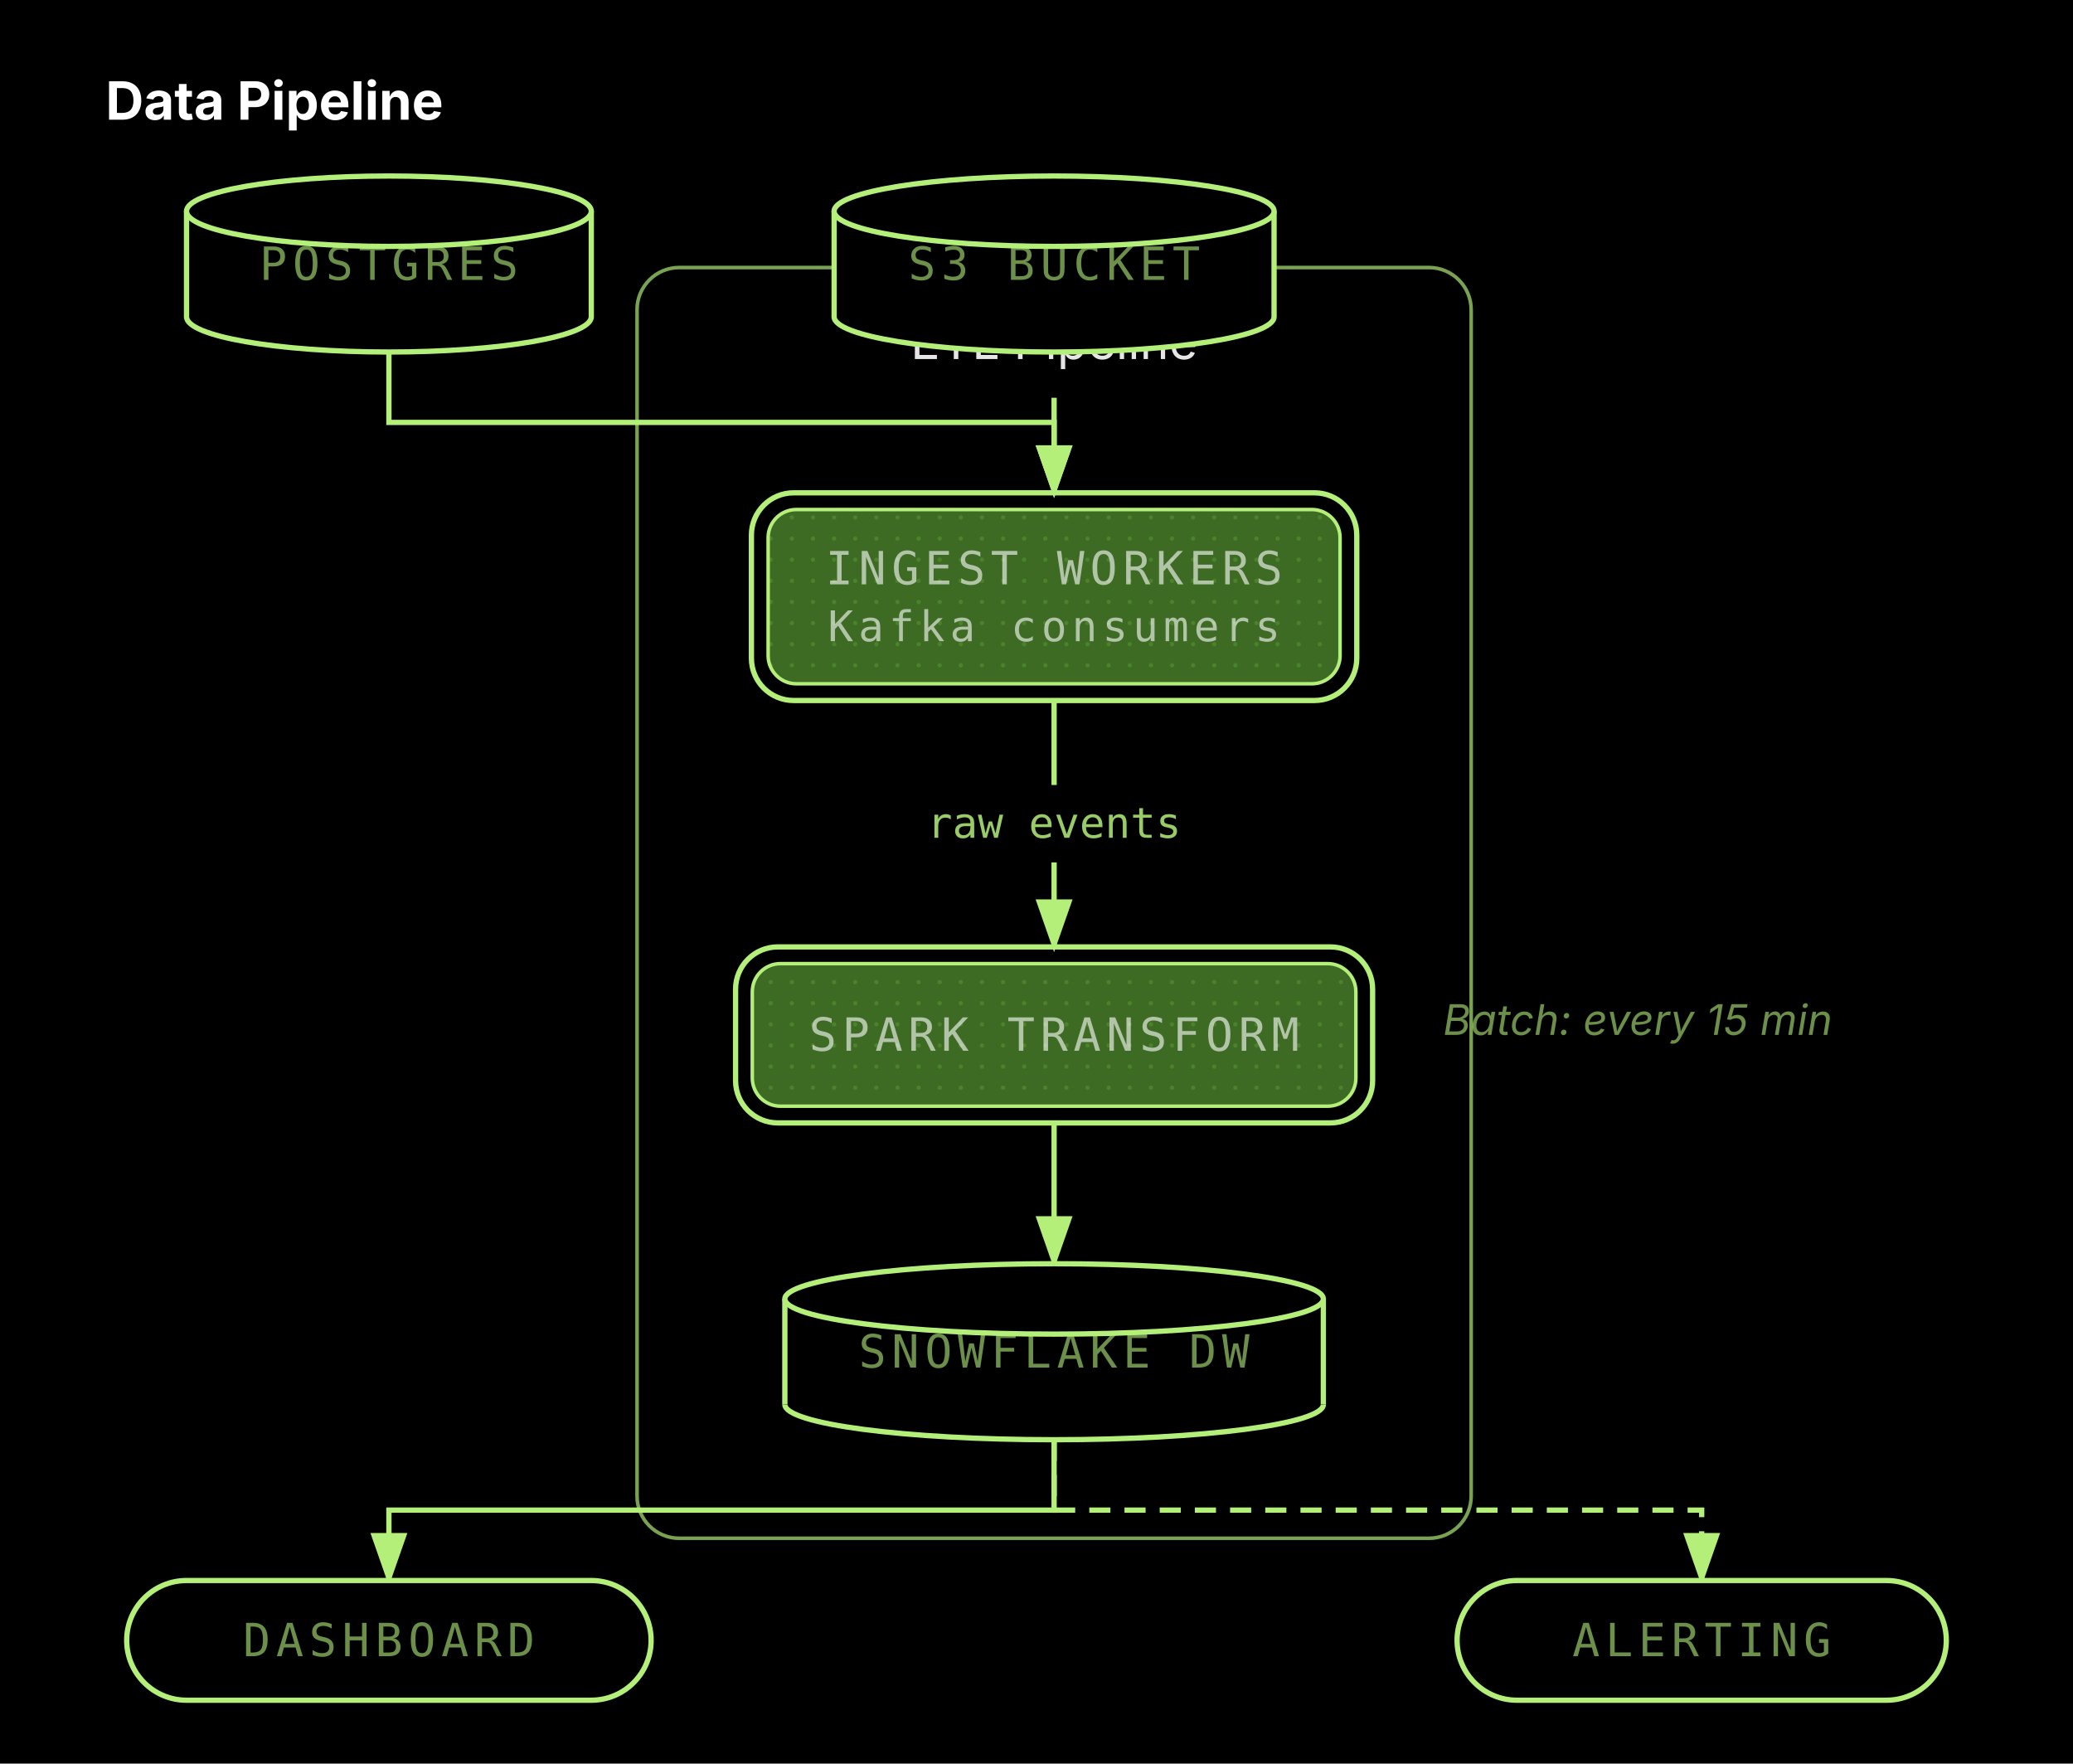
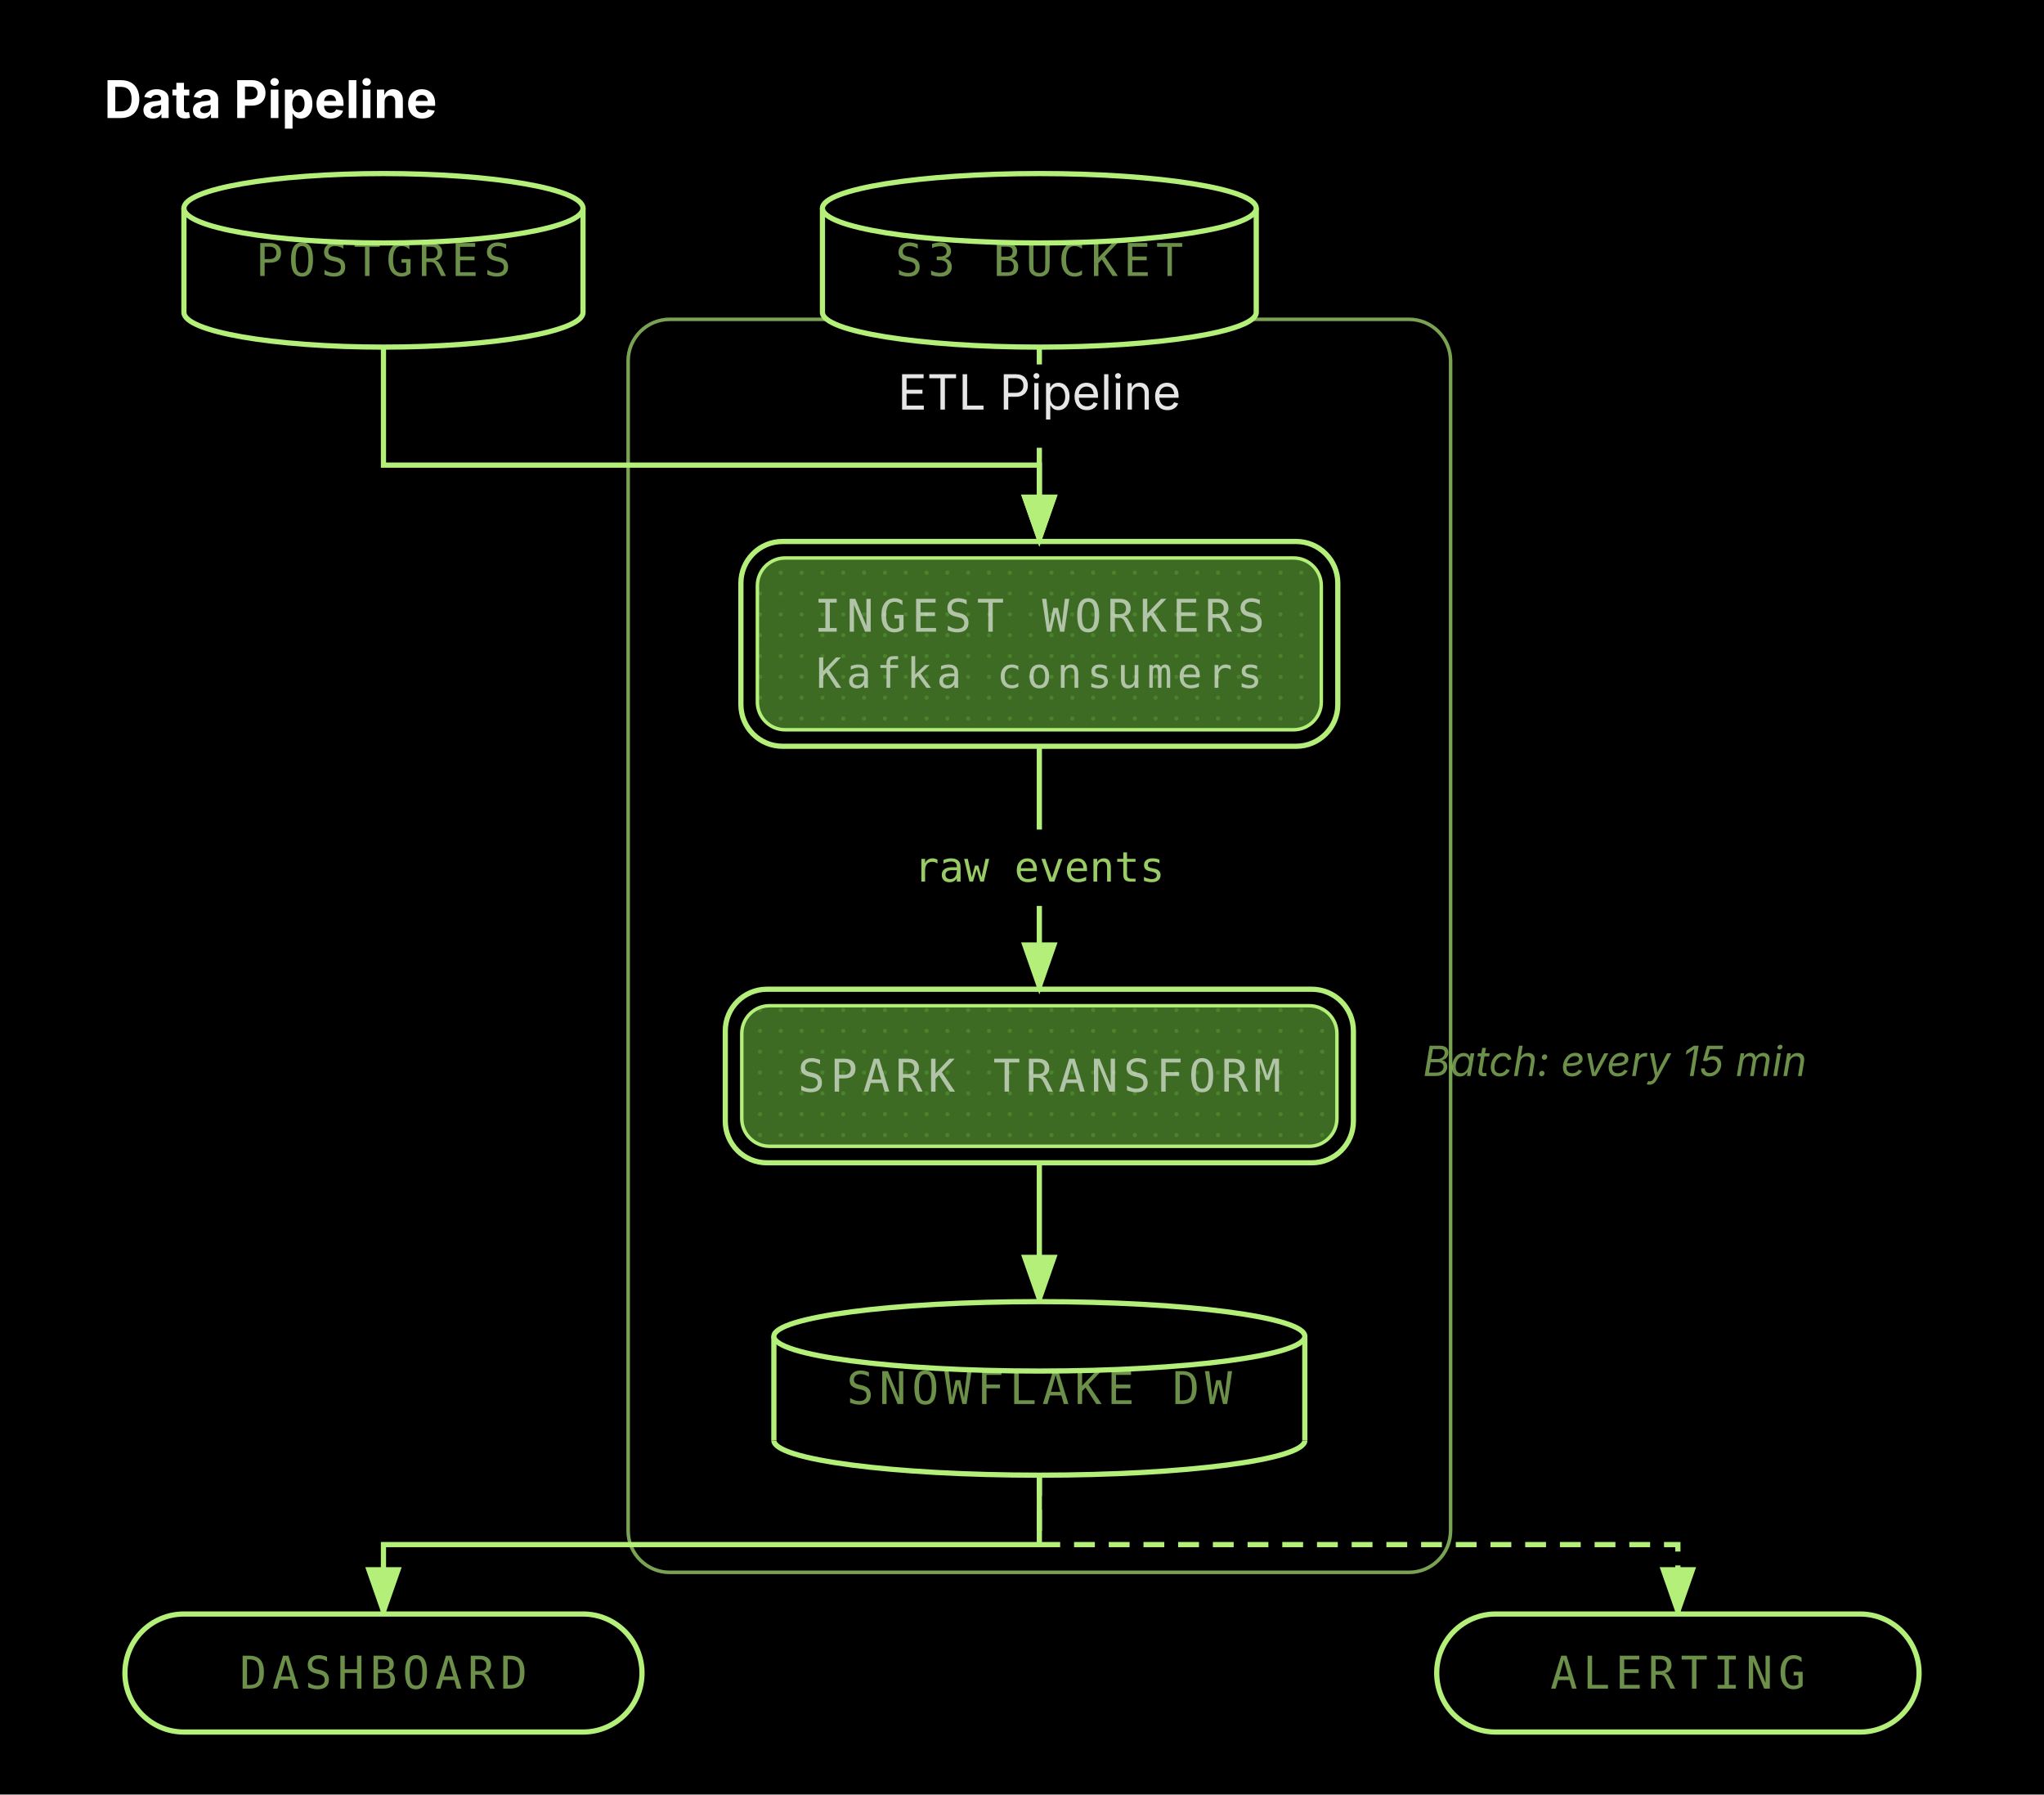
- <svg xmlns="http://www.w3.org/2000/svg" viewBox="0 0 589 501" width="589" height="501">
+ <svg xmlns="http://www.w3.org/2000/svg" viewBox="0 0 589 517" width="589" height="517">
  <defs>
    <pattern id="dotgrid" width="8" height="8" patternUnits="userSpaceOnUse">
      <rect width="8" height="8" fill="#000000" />
      <circle cx="4" cy="4" r="0.8" fill="#b4f079" opacity="0.7" />
    </pattern>
    <pattern id="crosshatch" width="8" height="8" patternUnits="userSpaceOnUse">
      <rect width="8" height="8" fill="#000000" />
      <path d="M0 8L8 0M-1 1L1 -1M7 9L9 7" stroke="#b4f079" stroke-width="0.8" opacity="0.2" />
    </pattern>
    <pattern id="hero" width="6" height="6" patternUnits="userSpaceOnUse">
      <rect width="6" height="6" fill="#3d6b23" />
      <circle cx="3" cy="3" r="0.6" fill="#5a9a35" opacity="0.5" />
    </pattern>
    <marker id="arrowhead" markerWidth="10" markerHeight="7" refX="9" refY="3.5" orient="auto" markerUnits="strokeWidth">
      <polygon points="0 0, 10 3.5, 0 7" fill="#b4f079" />
    </marker>
    <marker id="arrowhead-reverse" markerWidth="10" markerHeight="7" refX="1" refY="3.5" orient="auto" markerUnits="strokeWidth">
      <polygon points="10 0, 0 3.5, 10 7" fill="#b4f079" />
    </marker>
  </defs>
  <rect width="100%" height="100%" fill="#000000" />
  <g class="diagram">
    <text x="30" y="34" font-family="'Inter', 'Helvetica Neue', Arial, sans-serif" font-size="15" fill="#ffffff" font-weight="700">Data Pipeline</text>
-     <rect x="181" y="76" width="237" height="361" rx="12" fill="transparent" stroke="#b4f079" stroke-width="1" opacity="0.35" />
-     <rect x="181" y="76" width="237" height="361" rx="12" fill="none" stroke="#b4f079" stroke-width="1" opacity="0.5" />
-     <polyline points="110.5,100 110.5,120 299.5,120 299.5,140" fill="none" stroke="#b4f079" stroke-width="1.5" marker-end="url(#arrowhead)" />
-     <line x1="299.5" y1="100" x2="299.5" y2="140" stroke="#b4f079" stroke-width="1.5" marker-end="url(#arrowhead)" />
-     <line x1="299.5" y1="199" x2="299.5" y2="269" stroke="#b4f079" stroke-width="1.5" marker-end="url(#arrowhead)" />
-     <line x1="299.5" y1="319" x2="299.5" y2="359" stroke="#b4f079" stroke-width="1.5" marker-end="url(#arrowhead)" />
-     <polyline points="299.5,409 299.5,429 110.5,429 110.5,449" fill="none" stroke="#b4f079" stroke-width="1.5" marker-end="url(#arrowhead)" />
-     <polyline points="299.5,409 299.5,429 483.5,429 483.5,449" fill="none" stroke="#b4f079" stroke-width="1.5" stroke-dasharray="6 4" marker-end="url(#arrowhead)" />
-     <rect x="258.5" y="223" width="82" height="22" rx="4" fill="#000000" />
-     <rect x="244.5" y="89" width="110" height="24" fill="#000000" rx="3" />
-     <text x="299.5" y="102" font-family="'Inter', 'Helvetica Neue', Arial, sans-serif" font-size="14" fill="#ffffff" opacity="0.9" text-anchor="middle">ETL Pipeline</text>
+     <rect x="181" y="92" width="237" height="361" rx="12" fill="transparent" stroke="#b4f079" stroke-width="1" opacity="0.35" />
+     <rect x="181" y="92" width="237" height="361" rx="12" fill="none" stroke="#b4f079" stroke-width="1" opacity="0.5" />
+     <polyline points="110.5,100 110.5,134 299.5,134 299.5,156" fill="none" stroke="#b4f079" stroke-width="1.5" marker-end="url(#arrowhead)" />
+     <line x1="299.5" y1="100" x2="299.5" y2="156" stroke="#b4f079" stroke-width="1.5" marker-end="url(#arrowhead)" />
+     <line x1="299.5" y1="215" x2="299.5" y2="285" stroke="#b4f079" stroke-width="1.5" marker-end="url(#arrowhead)" />
+     <line x1="299.5" y1="335" x2="299.5" y2="375" stroke="#b4f079" stroke-width="1.5" marker-end="url(#arrowhead)" />
+     <polyline points="299.5,425 299.5,445 110.5,445 110.5,465" fill="none" stroke="#b4f079" stroke-width="1.5" marker-end="url(#arrowhead)" />
+     <polyline points="299.5,425 299.5,445 483.5,445 483.5,465" fill="none" stroke="#b4f079" stroke-width="1.5" stroke-dasharray="6 4" marker-end="url(#arrowhead)" />
+     <rect x="258.5" y="239" width="82" height="22" rx="4" fill="#000000" />
+     <rect x="244.5" y="105" width="110" height="24" fill="#000000" rx="3" />
+     <text x="299.5" y="118" font-family="'Inter', 'Helvetica Neue', Arial, sans-serif" font-size="14" fill="#ffffff" opacity="0.9" text-anchor="middle">ETL Pipeline</text>
    <rect x="53" y="60" width="115" height="30" fill="#000000" stroke="none" />
    <line x1="53" y1="60" x2="53" y2="90" stroke="#b4f079" stroke-width="1.5" />
    <line x1="168" y1="60" x2="168" y2="90" stroke="#b4f079" stroke-width="1.5" />
    <ellipse cx="110.5" cy="60" rx="57.5" ry="10" fill="#000000" stroke="#b4f079" stroke-width="1.5" />
    <path d="M53,90 A57.5,10 0 0,0 168,90" fill="#000000" stroke="#b4f079" stroke-width="1.5" />
    <text x="110.5" y="75" font-family="'JetBrains Mono', 'Fira Code', 'SF Mono', 'Cascadia Code', monospace" font-size="13" fill="#b4f079" opacity="0.6" text-anchor="middle" dominant-baseline="central" letter-spacing="0.12em">POSTGRES</text>
    <rect x="237" y="60" width="125" height="30" fill="#000000" stroke="none" />
    <line x1="237" y1="60" x2="237" y2="90" stroke="#b4f079" stroke-width="1.5" />
    <line x1="362" y1="60" x2="362" y2="90" stroke="#b4f079" stroke-width="1.5" />
    <ellipse cx="299.5" cy="60" rx="62.5" ry="10" fill="#000000" stroke="#b4f079" stroke-width="1.5" />
    <path d="M237,90 A62.5,10 0 0,0 362,90" fill="#000000" stroke="#b4f079" stroke-width="1.5" />
    <text x="299.5" y="75" font-family="'JetBrains Mono', 'Fira Code', 'SF Mono', 'Cascadia Code', monospace" font-size="13" fill="#b4f079" opacity="0.6" text-anchor="middle" dominant-baseline="central" letter-spacing="0.12em">S3 BUCKET</text>
-     <rect x="213.5" y="140" width="172" height="59" rx="12" fill="none" stroke="#b4f079" stroke-width="1.5" />
-     <rect x="218.25" y="144.75" width="162.5" height="49.5" rx="8" fill="url(#hero)" stroke="#b4f079" stroke-width="1" />
-     <text x="299.5" y="161.5" font-family="'JetBrains Mono', 'Fira Code', 'SF Mono', 'Cascadia Code', monospace" font-size="13" fill="#ffffff" opacity="0.6" text-anchor="middle" dominant-baseline="central" letter-spacing="0.12em">INGEST WORKERS</text>
-     <text x="299.5" y="178" font-family="'JetBrains Mono', 'Fira Code', 'SF Mono', 'Cascadia Code', monospace" font-size="12" fill="#ffffff" opacity="0.6" text-anchor="middle" dominant-baseline="central" letter-spacing="0.12em">Kafka consumers</text>
-     <rect x="209" y="269" width="181" height="50" rx="12" fill="none" stroke="#b4f079" stroke-width="1.5" />
-     <rect x="213.75" y="273.75" width="171.5" height="40.5" rx="8" fill="url(#hero)" stroke="#b4f079" stroke-width="1" />
-     <text x="299.5" y="294" font-family="'JetBrains Mono', 'Fira Code', 'SF Mono', 'Cascadia Code', monospace" font-size="13" fill="#ffffff" opacity="0.6" text-anchor="middle" dominant-baseline="central" letter-spacing="0.12em">SPARK TRANSFORM</text>
-     <rect x="223" y="369" width="153" height="30" fill="#000000" stroke="none" />
-     <line x1="223" y1="369" x2="223" y2="399" stroke="#b4f079" stroke-width="1.5" />
-     <line x1="376" y1="369" x2="376" y2="399" stroke="#b4f079" stroke-width="1.5" />
-     <ellipse cx="299.5" cy="369" rx="76.5" ry="10" fill="#000000" stroke="#b4f079" stroke-width="1.5" />
-     <path d="M223,399 A76.5,10 0 0,0 376,399" fill="#000000" stroke="#b4f079" stroke-width="1.5" />
-     <text x="299.5" y="384" font-family="'JetBrains Mono', 'Fira Code', 'SF Mono', 'Cascadia Code', monospace" font-size="13" fill="#b4f079" opacity="0.6" text-anchor="middle" dominant-baseline="central" letter-spacing="0.12em">SNOWFLAKE DW</text>
-     <rect x="36" y="449" width="149" height="34" rx="17" fill="#000000" stroke="#b4f079" stroke-width="1.5" />
-     <text x="110.5" y="466" font-family="'JetBrains Mono', 'Fira Code', 'SF Mono', 'Cascadia Code', monospace" font-size="13" fill="#b4f079" opacity="0.6" text-anchor="middle" dominant-baseline="central" letter-spacing="0.12em">DASHBOARD</text>
-     <rect x="414" y="449" width="139" height="34" rx="17" fill="#000000" stroke="#b4f079" stroke-width="1.5" />
-     <text x="483.5" y="466" font-family="'JetBrains Mono', 'Fira Code', 'SF Mono', 'Cascadia Code', monospace" font-size="13" fill="#b4f079" opacity="0.6" text-anchor="middle" dominant-baseline="central" letter-spacing="0.12em">ALERTING</text>
-     <text x="299.5" y="238" font-family="'JetBrains Mono', 'Fira Code', 'SF Mono', 'Cascadia Code', monospace" font-size="12" fill="#b4f079" opacity="0.85" text-anchor="middle">raw events</text>
-     <text x="410" y="294" font-family="'Inter', 'Helvetica Neue', Arial, sans-serif" font-size="12" fill="#b4f079" opacity="0.6" font-style="italic">Batch: every 15 min</text>
+     <rect x="213.5" y="156" width="172" height="59" rx="12" fill="none" stroke="#b4f079" stroke-width="1.5" />
+     <rect x="218.25" y="160.75" width="162.5" height="49.5" rx="8" fill="url(#hero)" stroke="#b4f079" stroke-width="1" />
+     <text x="299.5" y="177.5" font-family="'JetBrains Mono', 'Fira Code', 'SF Mono', 'Cascadia Code', monospace" font-size="13" fill="#ffffff" opacity="0.6" text-anchor="middle" dominant-baseline="central" letter-spacing="0.12em">INGEST WORKERS</text>
+     <text x="299.5" y="194" font-family="'JetBrains Mono', 'Fira Code', 'SF Mono', 'Cascadia Code', monospace" font-size="12" fill="#ffffff" opacity="0.6" text-anchor="middle" dominant-baseline="central" letter-spacing="0.12em">Kafka consumers</text>
+     <rect x="209" y="285" width="181" height="50" rx="12" fill="none" stroke="#b4f079" stroke-width="1.5" />
+     <rect x="213.75" y="289.75" width="171.5" height="40.5" rx="8" fill="url(#hero)" stroke="#b4f079" stroke-width="1" />
+     <text x="299.5" y="310" font-family="'JetBrains Mono', 'Fira Code', 'SF Mono', 'Cascadia Code', monospace" font-size="13" fill="#ffffff" opacity="0.6" text-anchor="middle" dominant-baseline="central" letter-spacing="0.12em">SPARK TRANSFORM</text>
+     <rect x="223" y="385" width="153" height="30" fill="#000000" stroke="none" />
+     <line x1="223" y1="385" x2="223" y2="415" stroke="#b4f079" stroke-width="1.5" />
+     <line x1="376" y1="385" x2="376" y2="415" stroke="#b4f079" stroke-width="1.5" />
+     <ellipse cx="299.5" cy="385" rx="76.5" ry="10" fill="#000000" stroke="#b4f079" stroke-width="1.5" />
+     <path d="M223,415 A76.5,10 0 0,0 376,415" fill="#000000" stroke="#b4f079" stroke-width="1.5" />
+     <text x="299.5" y="400" font-family="'JetBrains Mono', 'Fira Code', 'SF Mono', 'Cascadia Code', monospace" font-size="13" fill="#b4f079" opacity="0.6" text-anchor="middle" dominant-baseline="central" letter-spacing="0.12em">SNOWFLAKE DW</text>
+     <rect x="36" y="465" width="149" height="34" rx="17" fill="#000000" stroke="#b4f079" stroke-width="1.5" />
+     <text x="110.5" y="482" font-family="'JetBrains Mono', 'Fira Code', 'SF Mono', 'Cascadia Code', monospace" font-size="13" fill="#b4f079" opacity="0.6" text-anchor="middle" dominant-baseline="central" letter-spacing="0.12em">DASHBOARD</text>
+     <rect x="414" y="465" width="139" height="34" rx="17" fill="#000000" stroke="#b4f079" stroke-width="1.5" />
+     <text x="483.5" y="482" font-family="'JetBrains Mono', 'Fira Code', 'SF Mono', 'Cascadia Code', monospace" font-size="13" fill="#b4f079" opacity="0.6" text-anchor="middle" dominant-baseline="central" letter-spacing="0.12em">ALERTING</text>
+     <text x="299.5" y="254" font-family="'JetBrains Mono', 'Fira Code', 'SF Mono', 'Cascadia Code', monospace" font-size="12" fill="#b4f079" opacity="0.85" text-anchor="middle">raw events</text>
+     <text x="410" y="310" font-family="'Inter', 'Helvetica Neue', Arial, sans-serif" font-size="12" fill="#b4f079" opacity="0.6" font-style="italic">Batch: every 15 min</text>
  </g>
</svg>
